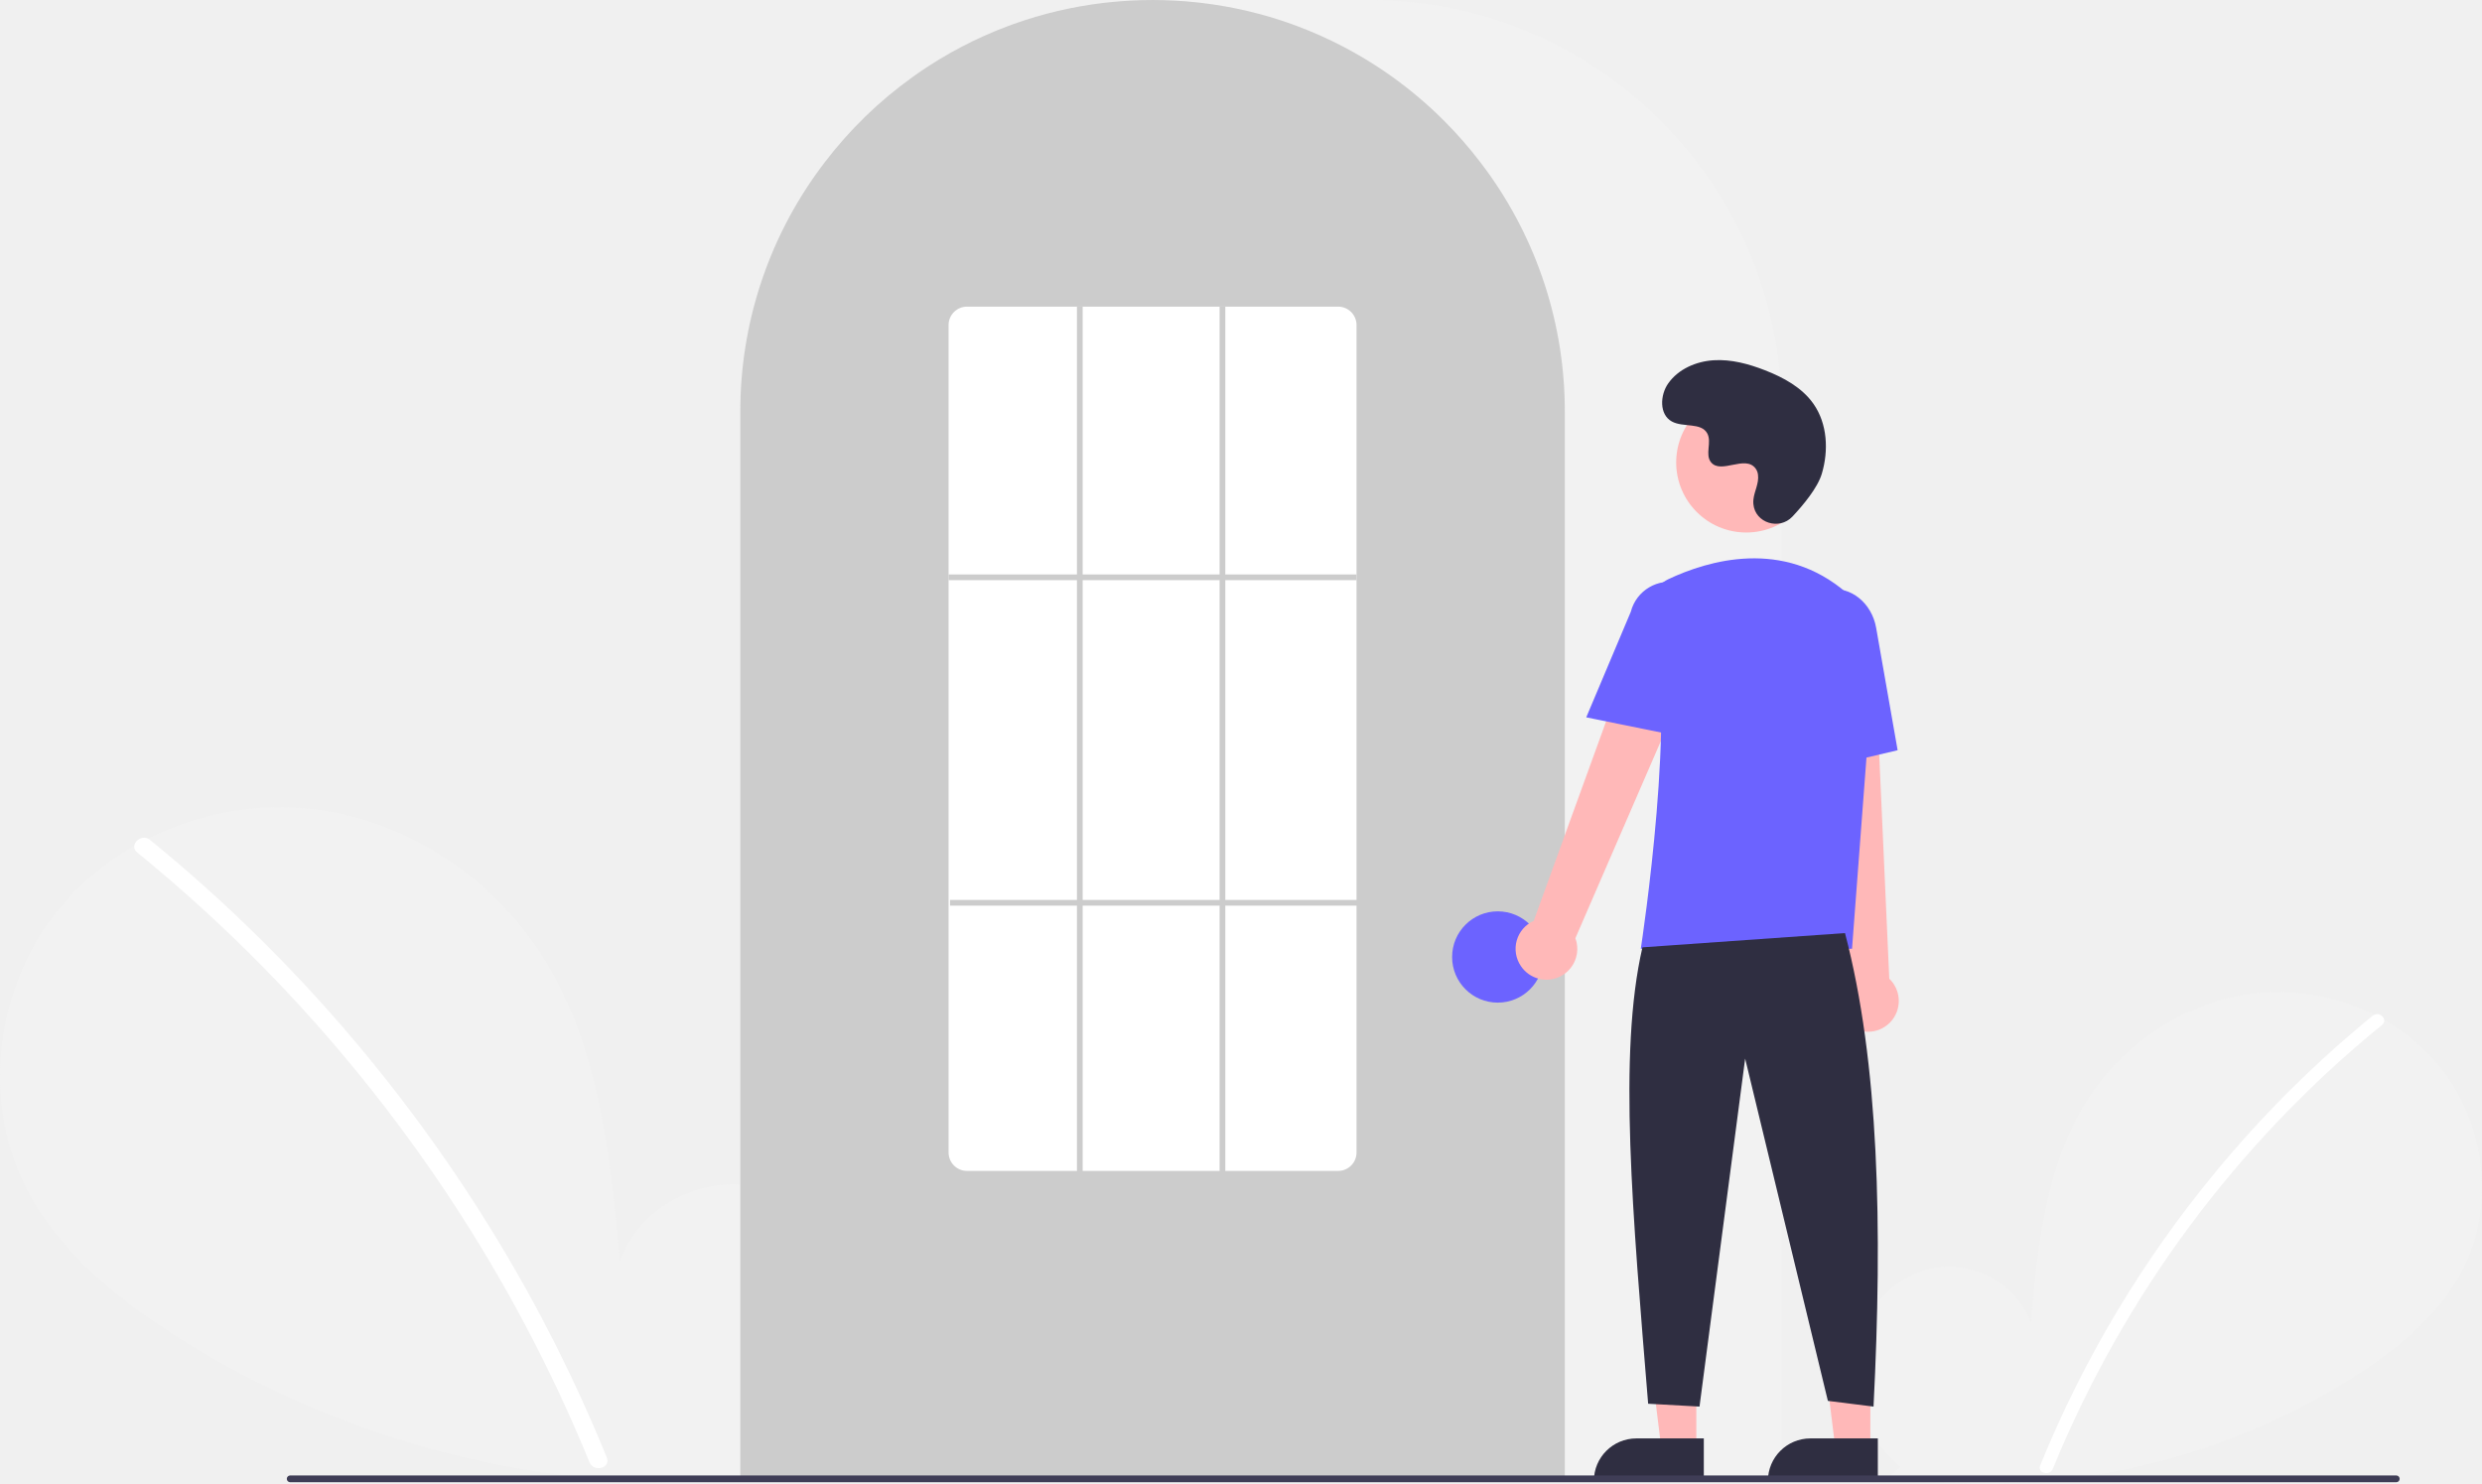
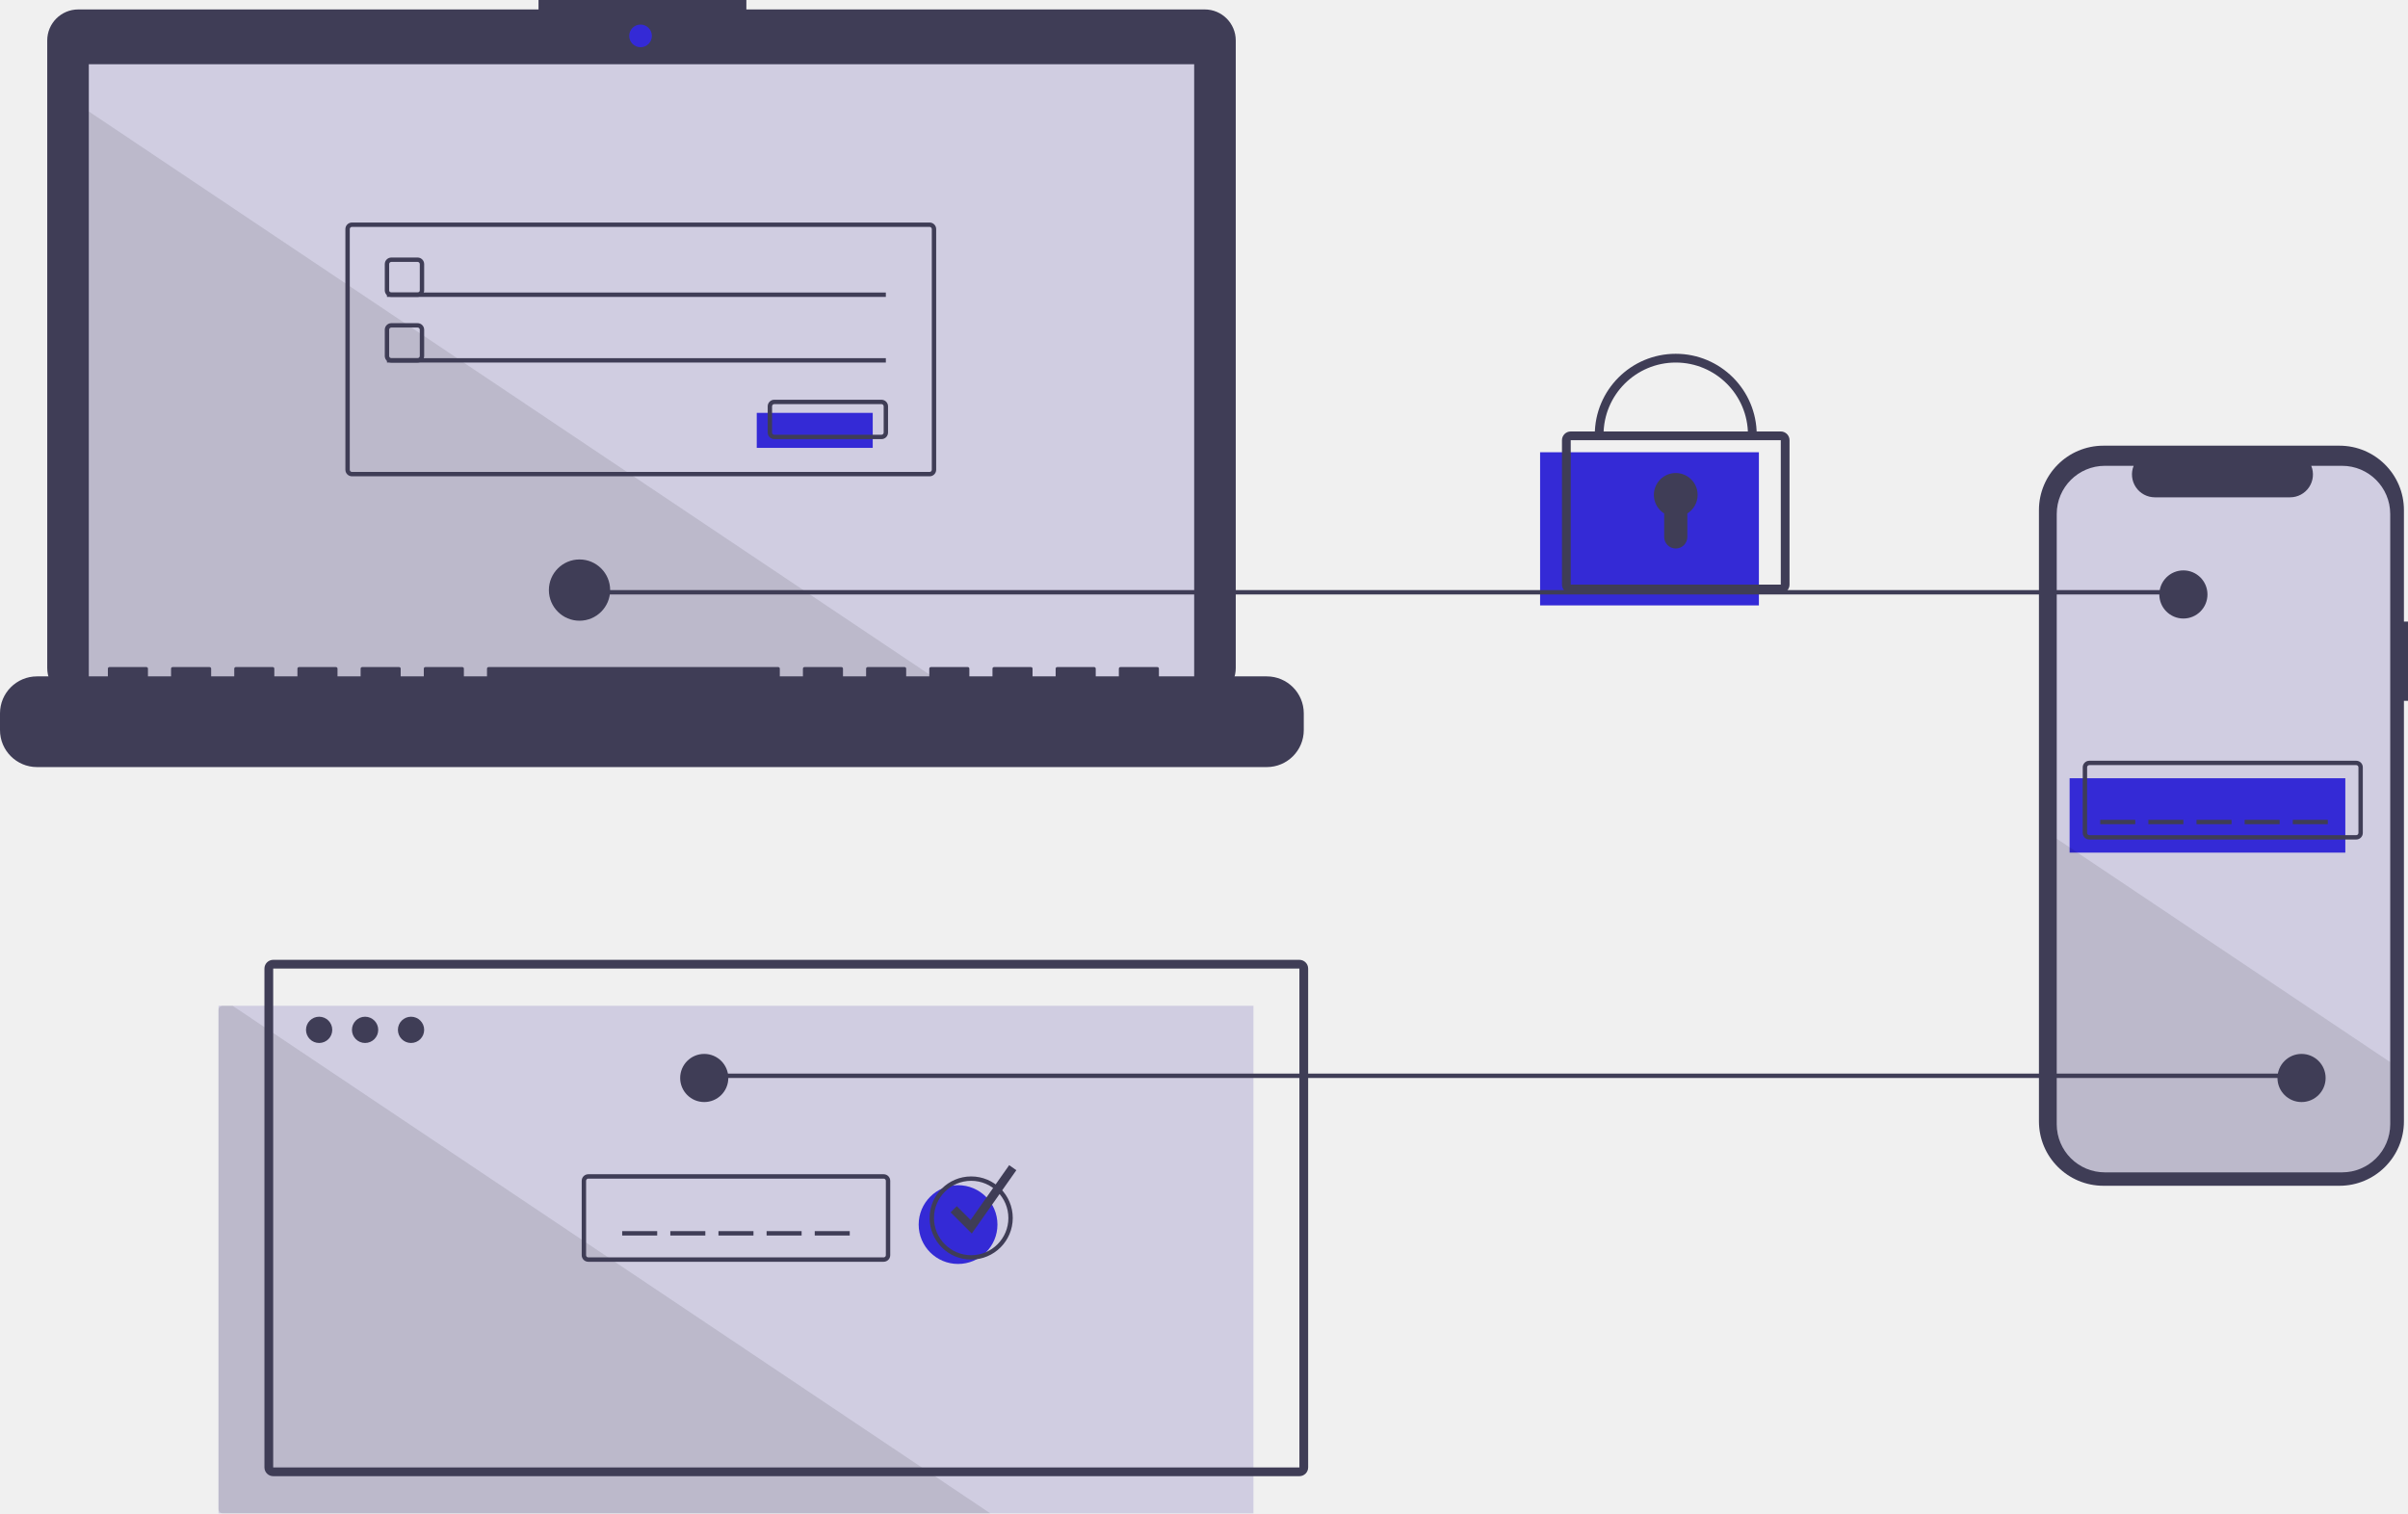
- <svg xmlns="http://www.w3.org/2000/svg" data-name="Layer 1" width="870" height="520.139" viewBox="0 0 870 520.139">
-   <path d="M831.092,704.187c-11.138-9.412-17.904-24.28-16.13-38.754s12.764-27.78,27.018-30.854,30.504,5.435,34.834,19.359c2.383-26.846,5.129-54.818,19.402-77.68,12.924-20.701,35.309-35.514,59.569-38.164s49.803,7.359,64.933,26.507,18.835,46.985,8.238,68.969c-7.806,16.195-22.188,28.247-37.257,38.052a240.452,240.452,0,0,1-164.454,35.977Z" transform="translate(-165 -189.9307)" fill="#f2f2f2" />
-   <path d="M996.728,546.01a393.414,393.414,0,0,0-54.826,54.442,394.561,394.561,0,0,0-61.752,103.194c-1.112,2.725,3.313,3.911,4.412,1.216A392.342,392.342,0,0,1,999.963,549.245c2.284-1.86-.97-5.08-3.236-3.236Z" transform="translate(-165 -189.9307)" fill="#fff" />
-   <path d="M445.067,701.63c15.299-12.927,24.591-33.348,22.154-53.228s-17.531-38.156-37.11-42.377-41.897,7.464-47.844,26.59c-3.273-36.873-7.044-75.292-26.648-106.693-17.751-28.433-48.497-48.778-81.818-52.418s-68.404,10.107-89.185,36.407-25.869,64.535-11.315,94.729c10.722,22.243,30.475,38.797,51.172,52.264,66.03,42.965,147.939,60.884,225.877,49.415" transform="translate(-165 -189.9307)" fill="#f2f2f2" />
-   <path d="M217.567,484.373a540.355,540.355,0,0,1,75.304,74.777A548.076,548.076,0,0,1,352.257,647.04a545.835,545.835,0,0,1,25.43,53.846c1.527,3.743-4.55,5.372-6.06,1.671a536.36,536.36,0,0,0-49.009-92.727A539.734,539.734,0,0,0,256.889,528.632a538.441,538.441,0,0,0-43.766-39.815c-3.138-2.555,1.332-6.978,4.444-4.444Z" transform="translate(-165 -189.9307)" fill="#fff" />
-   <path d="M789.5,708.931h-365v-374.5c0-79.678,64.822-144.5,144.5-144.5h76c79.677,0,144.5,64.822,144.5,144.5Z" transform="translate(-165 -189.9307)" fill="#f2f2f2" />
-   <path d="M713.5,708.931h-289v-374.5a143.382,143.382,0,0,1,27.596-84.944c.664-.905,1.326-1.798,2.009-2.681a144.466,144.466,0,0,1,30.754-29.851c.66-.48,1.322-.952,1.994-1.423a144.16,144.16,0,0,1,31.472-16.459c.661-.25,1.334-.501,2.007-.742a144.02,144.02,0,0,1,31.108-7.336c.658-.09,1.333-.16,2.008-.23a146.288,146.288,0,0,1,31.105,0c.673.07,1.349.141,2.014.231a143.995,143.995,0,0,1,31.1,7.335c.673.241,1.346.492,2.009.743a143.799,143.799,0,0,1,31.106,16.216c.672.461,1.344.933,2.006,1.405a145.987,145.987,0,0,1,18.384,15.564,144.305,144.305,0,0,1,12.724,14.551c.681.88,1.343,1.773,2.005,2.677A143.382,143.382,0,0,1,713.5,334.431Z" transform="translate(-165 -189.9307)" fill="#ccc" />
-   <circle cx="525" cy="335.5" r="16" fill="#6c63ff" />
-   <polygon points="594.599 507.783 582.339 507.783 576.506 460.495 594.601 460.496 594.599 507.783" fill="#ffb8b8" />
-   <path d="M573.582,504.28h23.644a0,0,0,0,1,0,0v14.887a0,0,0,0,1,0,0H558.695a0,0,0,0,1,0,0v0a14.887,14.887,0,0,1,14.887-14.887Z" fill="#2f2e41" />
-   <polygon points="655.599 507.783 643.339 507.783 637.506 460.495 655.601 460.496 655.599 507.783" fill="#ffb8b8" />
-   <path d="M634.582,504.28h23.644a0,0,0,0,1,0,0v14.887a0,0,0,0,1,0,0H619.695a0,0,0,0,1,0,0v0a14.887,14.887,0,0,1,14.887-14.887Z" fill="#2f2e41" />
-   <path d="M698.098,528.6a10.743,10.743,0,0,1,4.511-15.843l41.676-114.867L764.791,409.082,717.206,518.853a10.801,10.801,0,0,1-19.109,9.748Z" transform="translate(-165 -189.9307)" fill="#ffb8b8" />
-   <path d="M814.336,550.184a10.743,10.743,0,0,1-2.893-16.217L798.533,412.458l23.338,1.066L827.236,533.045a10.801,10.801,0,0,1-12.9,17.139Z" transform="translate(-165 -189.9307)" fill="#ffb8b8" />
-   <circle cx="612.106" cy="162.123" r="24.561" fill="#ffb8b8" />
-   <path d="M814.18,522.549H740.133l.089-.576c.133-.861,13.197-86.439,3.562-114.436a11.813,11.813,0,0,1,6.069-14.584h0c13.772-6.485,40.208-14.471,62.52,4.909a28.234,28.234,0,0,1,9.459,23.396Z" transform="translate(-165 -189.9307)" fill="#6c63ff" />
-   <path d="M754.354,448.181,721.018,441.418l15.626-37.03a13.997,13.997,0,0,1,27.106,6.998Z" transform="translate(-165 -189.9307)" fill="#6c63ff" />
-   <path d="M797.05,460.739l-2.004-45.941c-1.52-8.636,3.424-16.8,11.027-18.135,7.605-1.33,15.032,4.66,16.558,13.36l7.533,42.928Z" transform="translate(-165 -189.9307)" fill="#6c63ff" />
-   <path d="M811.716,517.049c11.915,45.377,13.214,103.069,10,166l-16-2-29-120-16,122-18-1c-5.377-66.03-10.613-122.715-2-160Z" transform="translate(-165 -189.9307)" fill="#2f2e41" />
-   <path d="M793.289,371.035c-4.582,4.881-13.091,2.261-13.688-4.407a8.055,8.055,0,0,1,.01-1.556c.308-2.954,2.015-5.635,1.606-8.754a4.59,4.59,0,0,0-.84-2.149c-3.651-4.889-12.222,2.187-15.668-2.239-2.113-2.714.371-6.987-1.251-10.021-2.14-4.004-8.479-2.029-12.454-4.221-4.423-2.439-4.158-9.225-1.247-13.353,3.551-5.034,9.776-7.72,15.923-8.107s12.253,1.275,17.992,3.511c6.521,2.541,12.988,6.054,17.001,11.788,4.88,6.973,5.35,16.348,2.909,24.502C802.098,360.99,797.031,367.049,793.289,371.035Z" transform="translate(-165 -189.9307)" fill="#2f2e41" />
-   <path d="M1004.982,709.574h-738.294a1.191,1.191,0,0,1,0-2.381h738.294a1.191,1.191,0,0,1,0,2.381Z" transform="translate(-165 -189.9307)" fill="#3f3d56" />
-   <path d="M634,600.431H504a6.465,6.465,0,0,1-6.5-6.415V303.846a6.465,6.465,0,0,1,6.5-6.415H634a6.465,6.465,0,0,1,6.5,6.415V594.015A6.465,6.465,0,0,1,634,600.431Z" transform="translate(-165 -189.9307)" fill="#fff" />
-   <rect x="332.5" y="201.39" width="143" height="2" fill="#ccc" />
-   <rect x="333" y="315.5" width="143" height="2" fill="#ccc" />
-   <rect x="377.5" y="107.5" width="2" height="304" fill="#ccc" />
-   <rect x="427.5" y="107.5" width="2" height="304" fill="#ccc" />
+ <svg xmlns="http://www.w3.org/2000/svg" data-name="Layer 1" width="1100.501" height="691.707" viewBox="0 0 1100.501 691.707">
+   <path d="M1150.25,388.237h-1.859V337.322a29.468,29.468,0,0,0-29.469-29.469H1011.052a29.468,29.468,0,0,0-29.469,29.469V616.648a29.469,29.469,0,0,0,29.469,29.469h107.871a29.469,29.469,0,0,0,29.469-29.469V424.48h1.859Z" transform="translate(-49.74968 -104.1466)" fill="#3f3d56" />
+   <path d="M1142.121,339.053v278.92a22.011,22.011,0,0,1-22.01,22.01h-108.39a22.002,22.002,0,0,1-22-22.01v-278.92a22,22,0,0,1,22-22h13.15a10.461,10.461,0,0,0,9.68,14.4h61.8a10.44,10.44,0,0,0,9.68-14.4H1120.111A22.009,22.009,0,0,1,1142.121,339.053Z" transform="translate(-49.74968 -104.1466)" fill="#d0cde1" />
+   <rect x="945.851" y="355.707" width="126" height="34" fill="#342ad6" />
+   <path d="M1126.601,487.853h-122a3.003,3.003,0,0,1-3-3v-30a3.003,3.003,0,0,1,3-3h122a3.003,3.003,0,0,1,3,3v30A3.003,3.003,0,0,1,1126.601,487.853Zm-122-34a1.001,1.001,0,0,0-1,1v30a1.001,1.001,0,0,0,1,1h122a1.001,1.001,0,0,0,1-1v-30a1.001,1.001,0,0,0-1-1Z" transform="translate(-49.74968 -104.1466)" fill="#3f3d56" />
+   <rect x="959.851" y="374.707" width="16" height="2" fill="#3f3d56" />
+   <rect x="981.851" y="374.707" width="16" height="2" fill="#3f3d56" />
+   <rect x="1003.851" y="374.707" width="16" height="2" fill="#3f3d56" />
+   <rect x="1025.851" y="374.707" width="16" height="2" fill="#3f3d56" />
+   <rect x="1047.851" y="374.707" width="16" height="2" fill="#3f3d56" />
+   <path d="M1142.121,589.613v28.36a22.011,22.011,0,0,1-22.01,22.01h-108.39a22.002,22.002,0,0,1-22-22.01v-130.46Z" transform="translate(-49.74968 -104.1466)" opacity="0.1" />
+   <rect x="99.851" y="459.707" width="473" height="232" fill="#d0cde1" />
+   <path d="M502.351,795.853H151.601a2.006,2.006,0,0,1-2-2v-228a2.006,2.006,0,0,1,2-2h4.44Z" transform="translate(-49.74968 -104.1466)" opacity="0.1" />
+   <rect x="318.851" y="490.707" width="733" height="2" fill="#3f3d56" />
+   <path d="M600.343,108.464H390.853v-4.318H295.862v4.318H85.509a14.17,14.17,0,0,0-14.17,14.17V409.491a14.17,14.17,0,0,0,14.17,14.17H600.343a14.17,14.17,0,0,0,14.17-14.17V122.635A14.17,14.17,0,0,0,600.343,108.464Z" transform="translate(-49.74968 -104.1466)" fill="#3f3d56" />
+   <rect x="40.591" y="29.357" width="505.17" height="284.98" fill="#d0cde1" />
+   <circle cx="292.744" cy="16.407" r="5.181" fill="#342ad6" />
+   <path d="M240.601,239.853h-12a3.003,3.003,0,0,1-3-3v-12a3.003,3.003,0,0,1,3-3h12a3.003,3.003,0,0,1,3,3v12A3.003,3.003,0,0,1,240.601,239.853Zm-12-16a1.001,1.001,0,0,0-1,1v12a1.001,1.001,0,0,0,1,1h12a1.001,1.001,0,0,0,1-1v-12a1.001,1.001,0,0,0-1-1Z" transform="translate(-49.74968 -104.1466)" fill="#3f3d56" />
+   <rect x="176.851" y="133.707" width="228" height="2" fill="#3f3d56" />
+   <rect x="345.851" y="188.707" width="53" height="16" fill="#342ad6" />
+   <path d="M452.601,304.853h-49a3.003,3.003,0,0,1-3-3v-12a3.003,3.003,0,0,1,3-3h49a3.003,3.003,0,0,1,3,3v12A3.003,3.003,0,0,1,452.601,304.853Zm-49-16a1.001,1.001,0,0,0-1,1v12a1.001,1.001,0,0,0,1,1h49a1.001,1.001,0,0,0,1-1v-12a1.001,1.001,0,0,0-1-1Z" transform="translate(-49.74968 -104.1466)" fill="#3f3d56" />
+   <rect x="703.851" y="206.707" width="100" height="70" fill="#342ad6" />
+   <path d="M863.601,375.353h-96a4.004,4.004,0,0,1-4-4v-66a4.004,4.004,0,0,1,4-4h96a4.004,4.004,0,0,1,4,4v66A4.004,4.004,0,0,1,863.601,375.353Zm-96-70v66H863.604l-.003-66Z" transform="translate(-49.74968 -104.1466)" fill="#3f3d56" />
+   <path d="M852.601,302.853h-4a33,33,0,1,0-66,0h-4a37,37,0,1,1,74,0Z" transform="translate(-49.74968 -104.1466)" fill="#3f3d56" />
+   <path d="M825.601,330.353a10,10,0,1,0-15.294,8.473V349.559a5.294,5.294,0,0,0,5.294,5.294h0a5.294,5.294,0,0,0,5.294-5.294V338.826A9.983,9.983,0,0,0,825.601,330.353Z" transform="translate(-49.74968 -104.1466)" fill="#3f3d56" />
+   <rect x="284.351" y="562.707" width="16" height="2" fill="#3f3d56" />
+   <rect x="306.351" y="562.707" width="16" height="2" fill="#3f3d56" />
+   <rect x="328.351" y="562.707" width="16" height="2" fill="#3f3d56" />
+   <rect x="350.351" y="562.707" width="16" height="2" fill="#3f3d56" />
+   <rect x="372.351" y="562.707" width="16" height="2" fill="#3f3d56" />
+   <path d="M643.601,778.854H174.601a4.004,4.004,0,0,1-4-4v-228a4.004,4.004,0,0,1,4-4H643.601a4.004,4.004,0,0,1,4,4v228A4.004,4.004,0,0,1,643.601,778.854Zm-469-232v228H643.604l-.003-228Z" transform="translate(-49.74968 -104.1466)" fill="#3f3d56" />
+   <circle cx="145.851" cy="470.707" r="6" fill="#3f3d56" />
+   <circle cx="166.851" cy="470.707" r="6" fill="#3f3d56" />
+   <circle cx="187.851" cy="470.707" r="6" fill="#3f3d56" />
+   <path d="M453.601,680.853h-135a3.003,3.003,0,0,1-3-3v-34a3.003,3.003,0,0,1,3-3h135a3.003,3.003,0,0,1,3,3v34A3.003,3.003,0,0,1,453.601,680.853Zm-135-38a1.001,1.001,0,0,0-1,1v34a1.001,1.001,0,0,0,1,1h135a1.001,1.001,0,0,0,1-1v-34a1.001,1.001,0,0,0-1-1Z" transform="translate(-49.74968 -104.1466)" fill="#3f3d56" />
+   <circle cx="437.851" cy="559.707" r="18" fill="#342ad6" />
+   <path d="M493.601,679.853a19,19,0,1,1,19-19A19.022,19.022,0,0,1,493.601,679.853Zm0-36a17,17,0,1,0,17,17A17.019,17.019,0,0,0,493.601,643.853Z" transform="translate(-49.74968 -104.1466)" fill="#3f3d56" />
+   <polygon points="444.118 563.803 434.437 554.121 437.265 551.293 443.584 557.611 461.216 532.555 464.487 534.858 444.118 563.803" fill="#3f3d56" />
+   <polygon points="433.761 314.337 40.591 314.337 40.591 50.947 433.761 314.337" opacity="0.1" />
+   <path d="M628.697,413.298H579.395v-3.552a.704.704,0,0,0-.704-.704H561.787a.704.704,0,0,0-.704.704v3.552H550.518v-3.552a.704.704,0,0,0-.704-.704H532.91a.704.704,0,0,0-.704.704v3.552H521.641v-3.552a.704.704,0,0,0-.704-.704H504.033a.704.704,0,0,0-.704.704v3.552H492.764v-3.552a.704.704,0,0,0-.704-.704H475.157a.704.704,0,0,0-.704.704v3.552H463.887v-3.552a.704.704,0,0,0-.704-.704H446.28a.704.704,0,0,0-.704.704v3.552H435.01v-3.552a.704.704,0,0,0-.704-.704H417.403a.704.704,0,0,0-.704.704v3.552H406.134v-3.552a.704.704,0,0,0-.704-.704H273.018a.704.704,0,0,0-.704.704v3.552H261.749v-3.552a.704.704,0,0,0-.704-.704H244.141a.704.704,0,0,0-.704.704v3.552H232.872v-3.552a.704.704,0,0,0-.704-.704H215.264a.704.704,0,0,0-.704.704v3.552H203.995v-3.552a.704.704,0,0,0-.704-.704H186.387a.704.704,0,0,0-.704.704v3.552H175.118v-3.552a.704.704,0,0,0-.704-.704H157.51a.704.704,0,0,0-.704.704v3.552H146.241v-3.552a.704.704,0,0,0-.704-.704H128.633a.704.704,0,0,0-.704.704v3.552H117.364v-3.552a.704.704,0,0,0-.704-.704H99.756a.704.704,0,0,0-.704.704v3.552H66.653A16.904,16.904,0,0,0,49.75,430.202v7.643a16.904,16.904,0,0,0,16.904,16.904H628.697A16.904,16.904,0,0,0,645.601,437.845V430.202A16.904,16.904,0,0,0,628.697,413.298Z" transform="translate(-49.74968 -104.1466)" fill="#3f3d56" />
+   <path d="M474.601,321.853h-264a3.003,3.003,0,0,1-3-3v-110a3.003,3.003,0,0,1,3-3h264a3.003,3.003,0,0,1,3,3v110A3.003,3.003,0,0,1,474.601,321.853Zm-264-114a1.001,1.001,0,0,0-1,1v110a1.001,1.001,0,0,0,1,1h264a1.001,1.001,0,0,0,1-1v-110a1.001,1.001,0,0,0-1-1Z" transform="translate(-49.74968 -104.1466)" fill="#3f3d56" />
+   <path d="M240.601,269.853h-12a3.003,3.003,0,0,1-3-3v-12a3.003,3.003,0,0,1,3-3h12a3.003,3.003,0,0,1,3,3v12A3.003,3.003,0,0,1,240.601,269.853Zm-12-16a1.001,1.001,0,0,0-1,1v12a1.001,1.001,0,0,0,1,1h12a1.001,1.001,0,0,0,1-1v-12a1.001,1.001,0,0,0-1-1Z" transform="translate(-49.74968 -104.1466)" fill="#3f3d56" />
+   <rect x="176.851" y="163.707" width="228" height="2" fill="#3f3d56" />
+   <rect x="264.851" y="269.707" width="733" height="2" fill="#3f3d56" />
+   <circle cx="264.851" cy="269.707" r="14" fill="#3f3d56" />
+   <circle cx="997.851" cy="271.707" r="11" fill="#3f3d56" />
+   <circle cx="1051.851" cy="492.707" r="11" fill="#3f3d56" />
+   <circle cx="321.851" cy="492.707" r="11" fill="#3f3d56" />
</svg>
